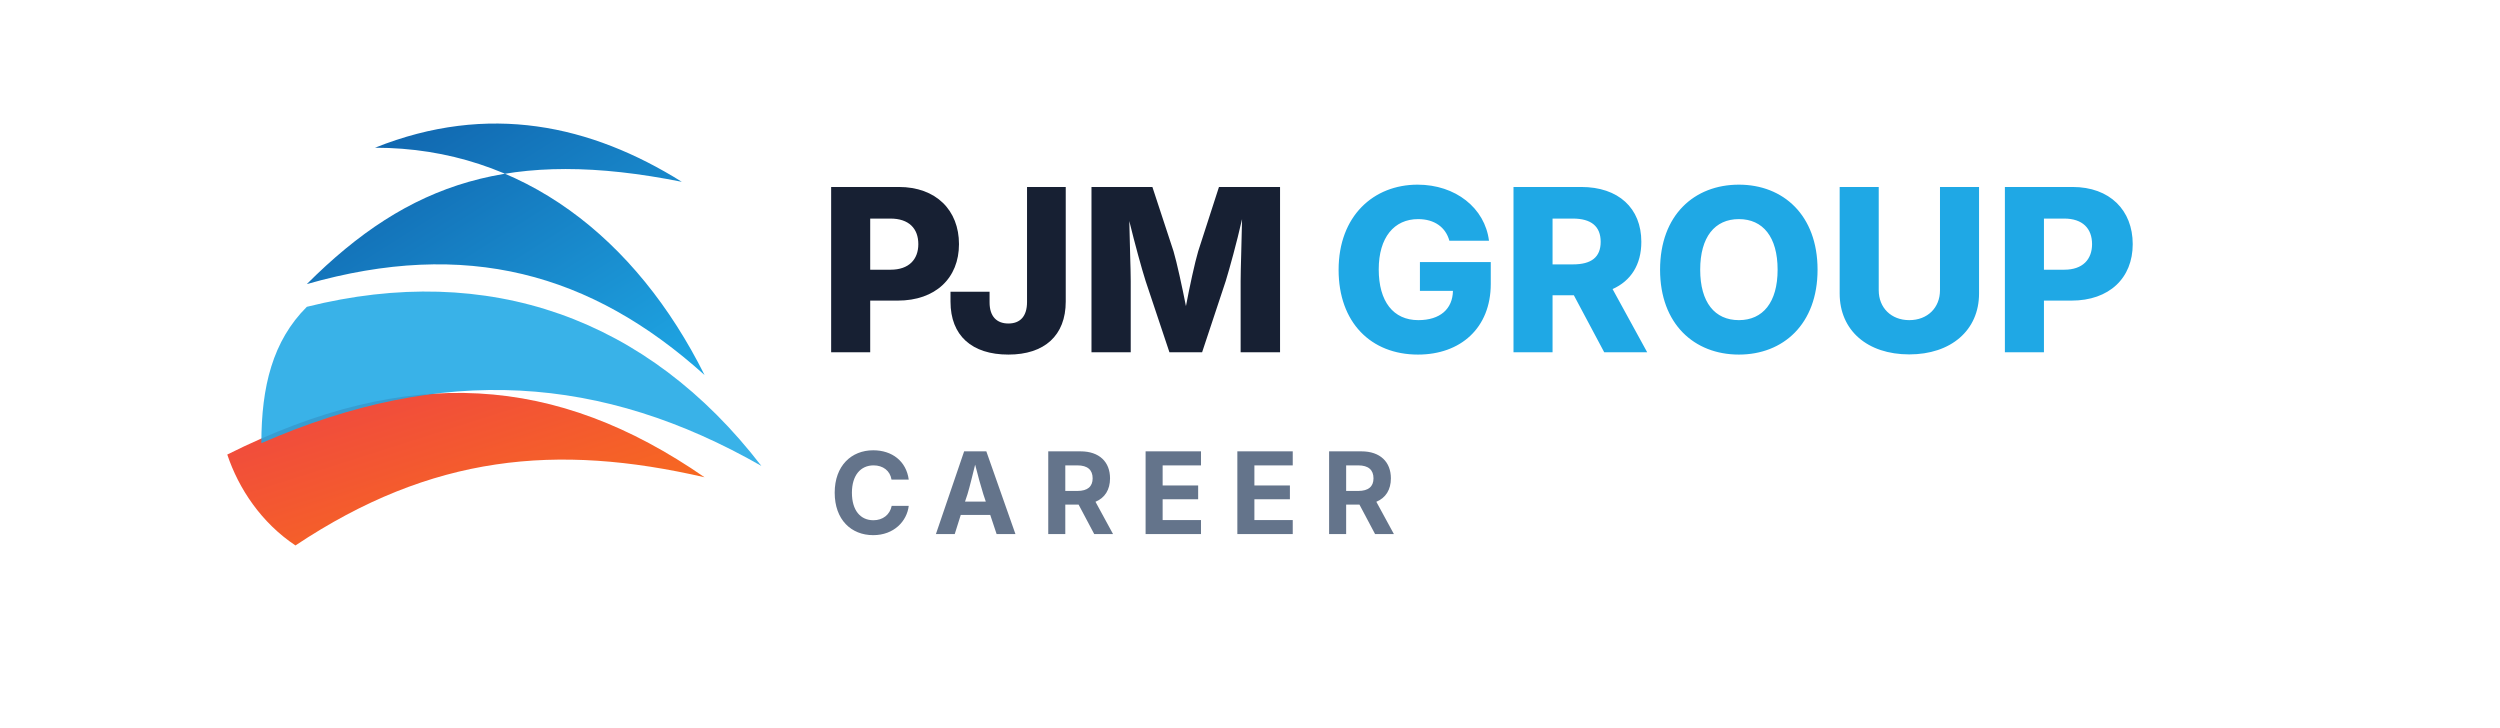
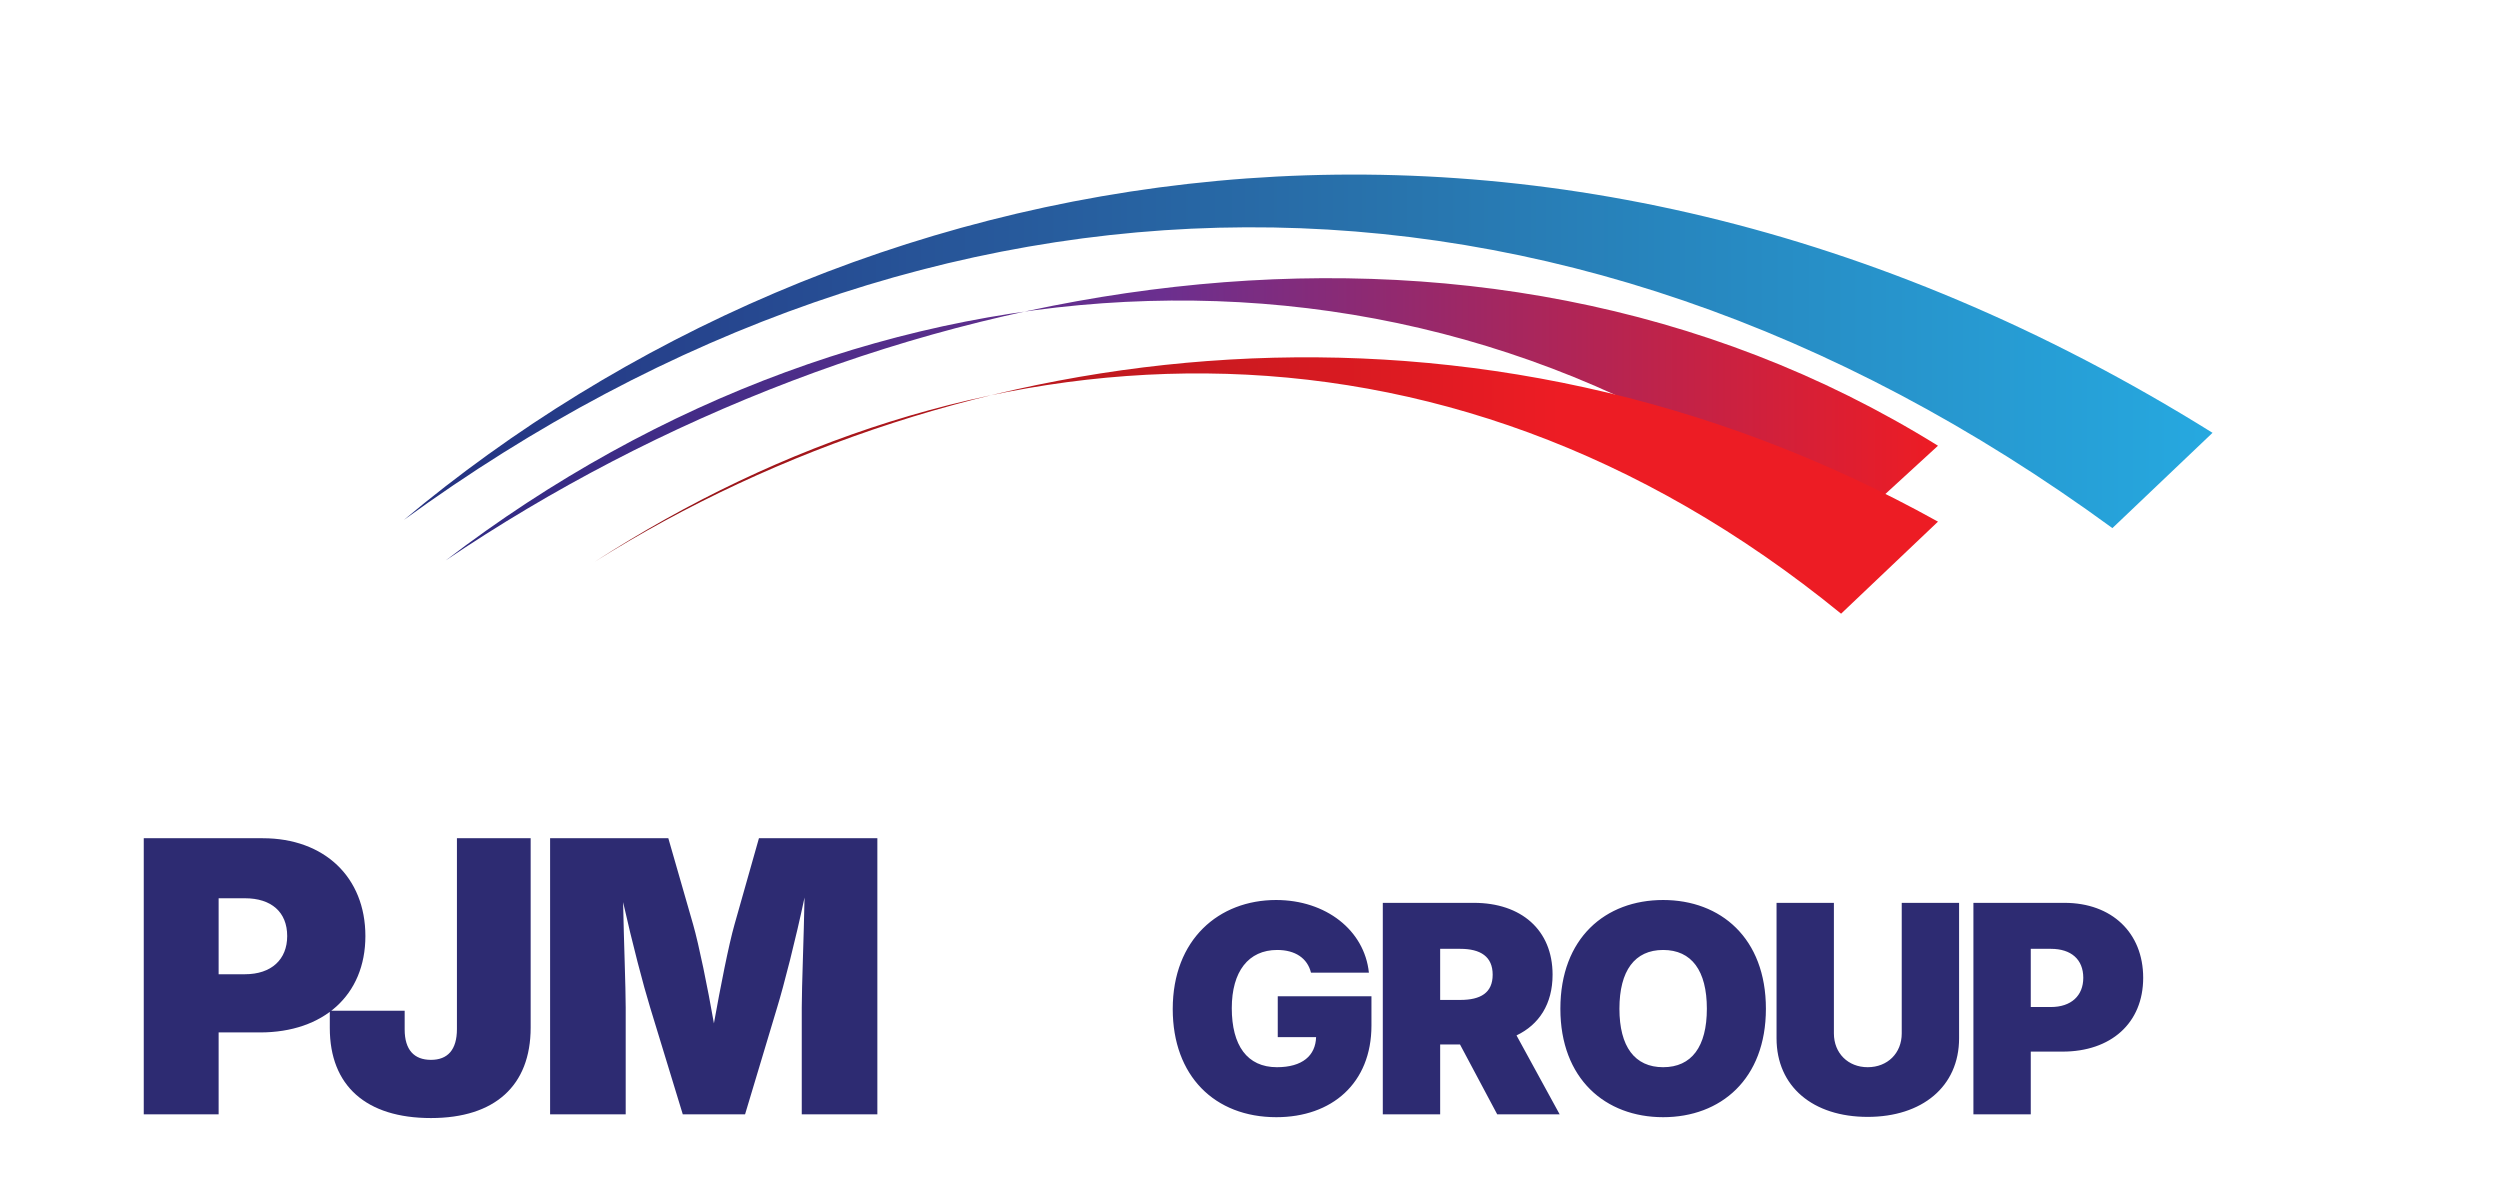
- <svg xmlns="http://www.w3.org/2000/svg" viewBox="0 0 220 64" role="img" aria-label="PJM Group">
+ <svg xmlns="http://www.w3.org/2000/svg" viewBox="0 0 1548 740" role="img" aria-label="PJM Group">
  <defs>
-     <linearGradient id="pjmBlue" x1="0" x2="1" y1="0" y2="1">
-       <stop offset="0" stop-color="#0f5ea8" />
-       <stop offset="1" stop-color="#1fa8e5" />
+     <linearGradient id="pjmBlueArc" x1="0" x2="1" y1="0" y2="0">
+       <stop offset="0" stop-color="#253080" />
+       <stop offset="0.55" stop-color="#2874ad" />
+       <stop offset="1" stop-color="#26a9e0" />
    </linearGradient>
-     <linearGradient id="pjmRed" x1="0" x2="1" y1="0" y2="1">
-       <stop offset="0" stop-color="#ef4444" />
-       <stop offset="1" stop-color="#f97316" />
+     <linearGradient id="pjmPurpleArc" x1="0" x2="1" y1="0" y2="0">
+       <stop offset="0" stop-color="#2f2b83" />
+       <stop offset="0.48" stop-color="#6b2f8f" />
+       <stop offset="1" stop-color="#ed1c24" />
+     </linearGradient>
+     <linearGradient id="pjmRedArc" x1="0" x2="1" y1="0" y2="0">
+       <stop offset="0" stop-color="#8f1518" />
+       <stop offset="0.72" stop-color="#ed1c24" />
+       <stop offset="1" stop-color="#ed1c24" />
    </linearGradient>
  </defs>
-   <g transform="translate(14 10)">
-     <path d="M19 3c13 0 23 8 29 20C38 14 27 11 13 15c9-9 18-12 33-9-8-5-17-7-27-3z" fill="url(#pjmBlue)" />
-     <path d="M6 30c16-8 29-7 42 2-13-3-24-2-36 6-3-2-5-5-6-8z" fill="url(#pjmRed)" />
-     <path d="M13 17c16-4 30 1 40 14-14-8-28-9-44-2 0-5 1-9 4-12z" fill="#1fa8e5" opacity=".88" />
-   </g>
-   <text x="72" y="31" font-family="Inter, Arial, sans-serif" font-size="20" font-weight="800" fill="#172033">PJM</text>
-   <text x="117" y="31" font-family="Inter, Arial, sans-serif" font-size="20" font-weight="800" fill="#1fa8e5">GROUP</text>
-   <text x="73" y="47" font-family="Inter, Arial, sans-serif" font-size="10" font-weight="700" letter-spacing="2" fill="#64748b">CAREER</text>
+   <path d="M250 322C520 96 950 6 1370 268L1308 327C962 74 576 85 250 322Z" fill="url(#pjmBlueArc)" />
+   <path d="M276 347C538 170 910 96 1200 276L1140 331C884 126 540 145 276 347Z" fill="url(#pjmPurpleArc)" />
+   <path d="M368 348C594 206 914 164 1200 323L1140 380C890 176 600 198 368 348Z" fill="url(#pjmRedArc)" />
+   <text x="78" y="690" font-family="Arial Black, Montserrat, Inter, Arial, sans-serif" font-size="235" font-weight="900" letter-spacing="-10" fill="#2d2b72">PJM</text>
+   <text x="720" y="690" font-family="Arial Black, Montserrat, Inter, Arial, sans-serif" font-size="180" font-weight="900" letter-spacing="-8" fill="#2d2b72">GROUP</text>
</svg>
